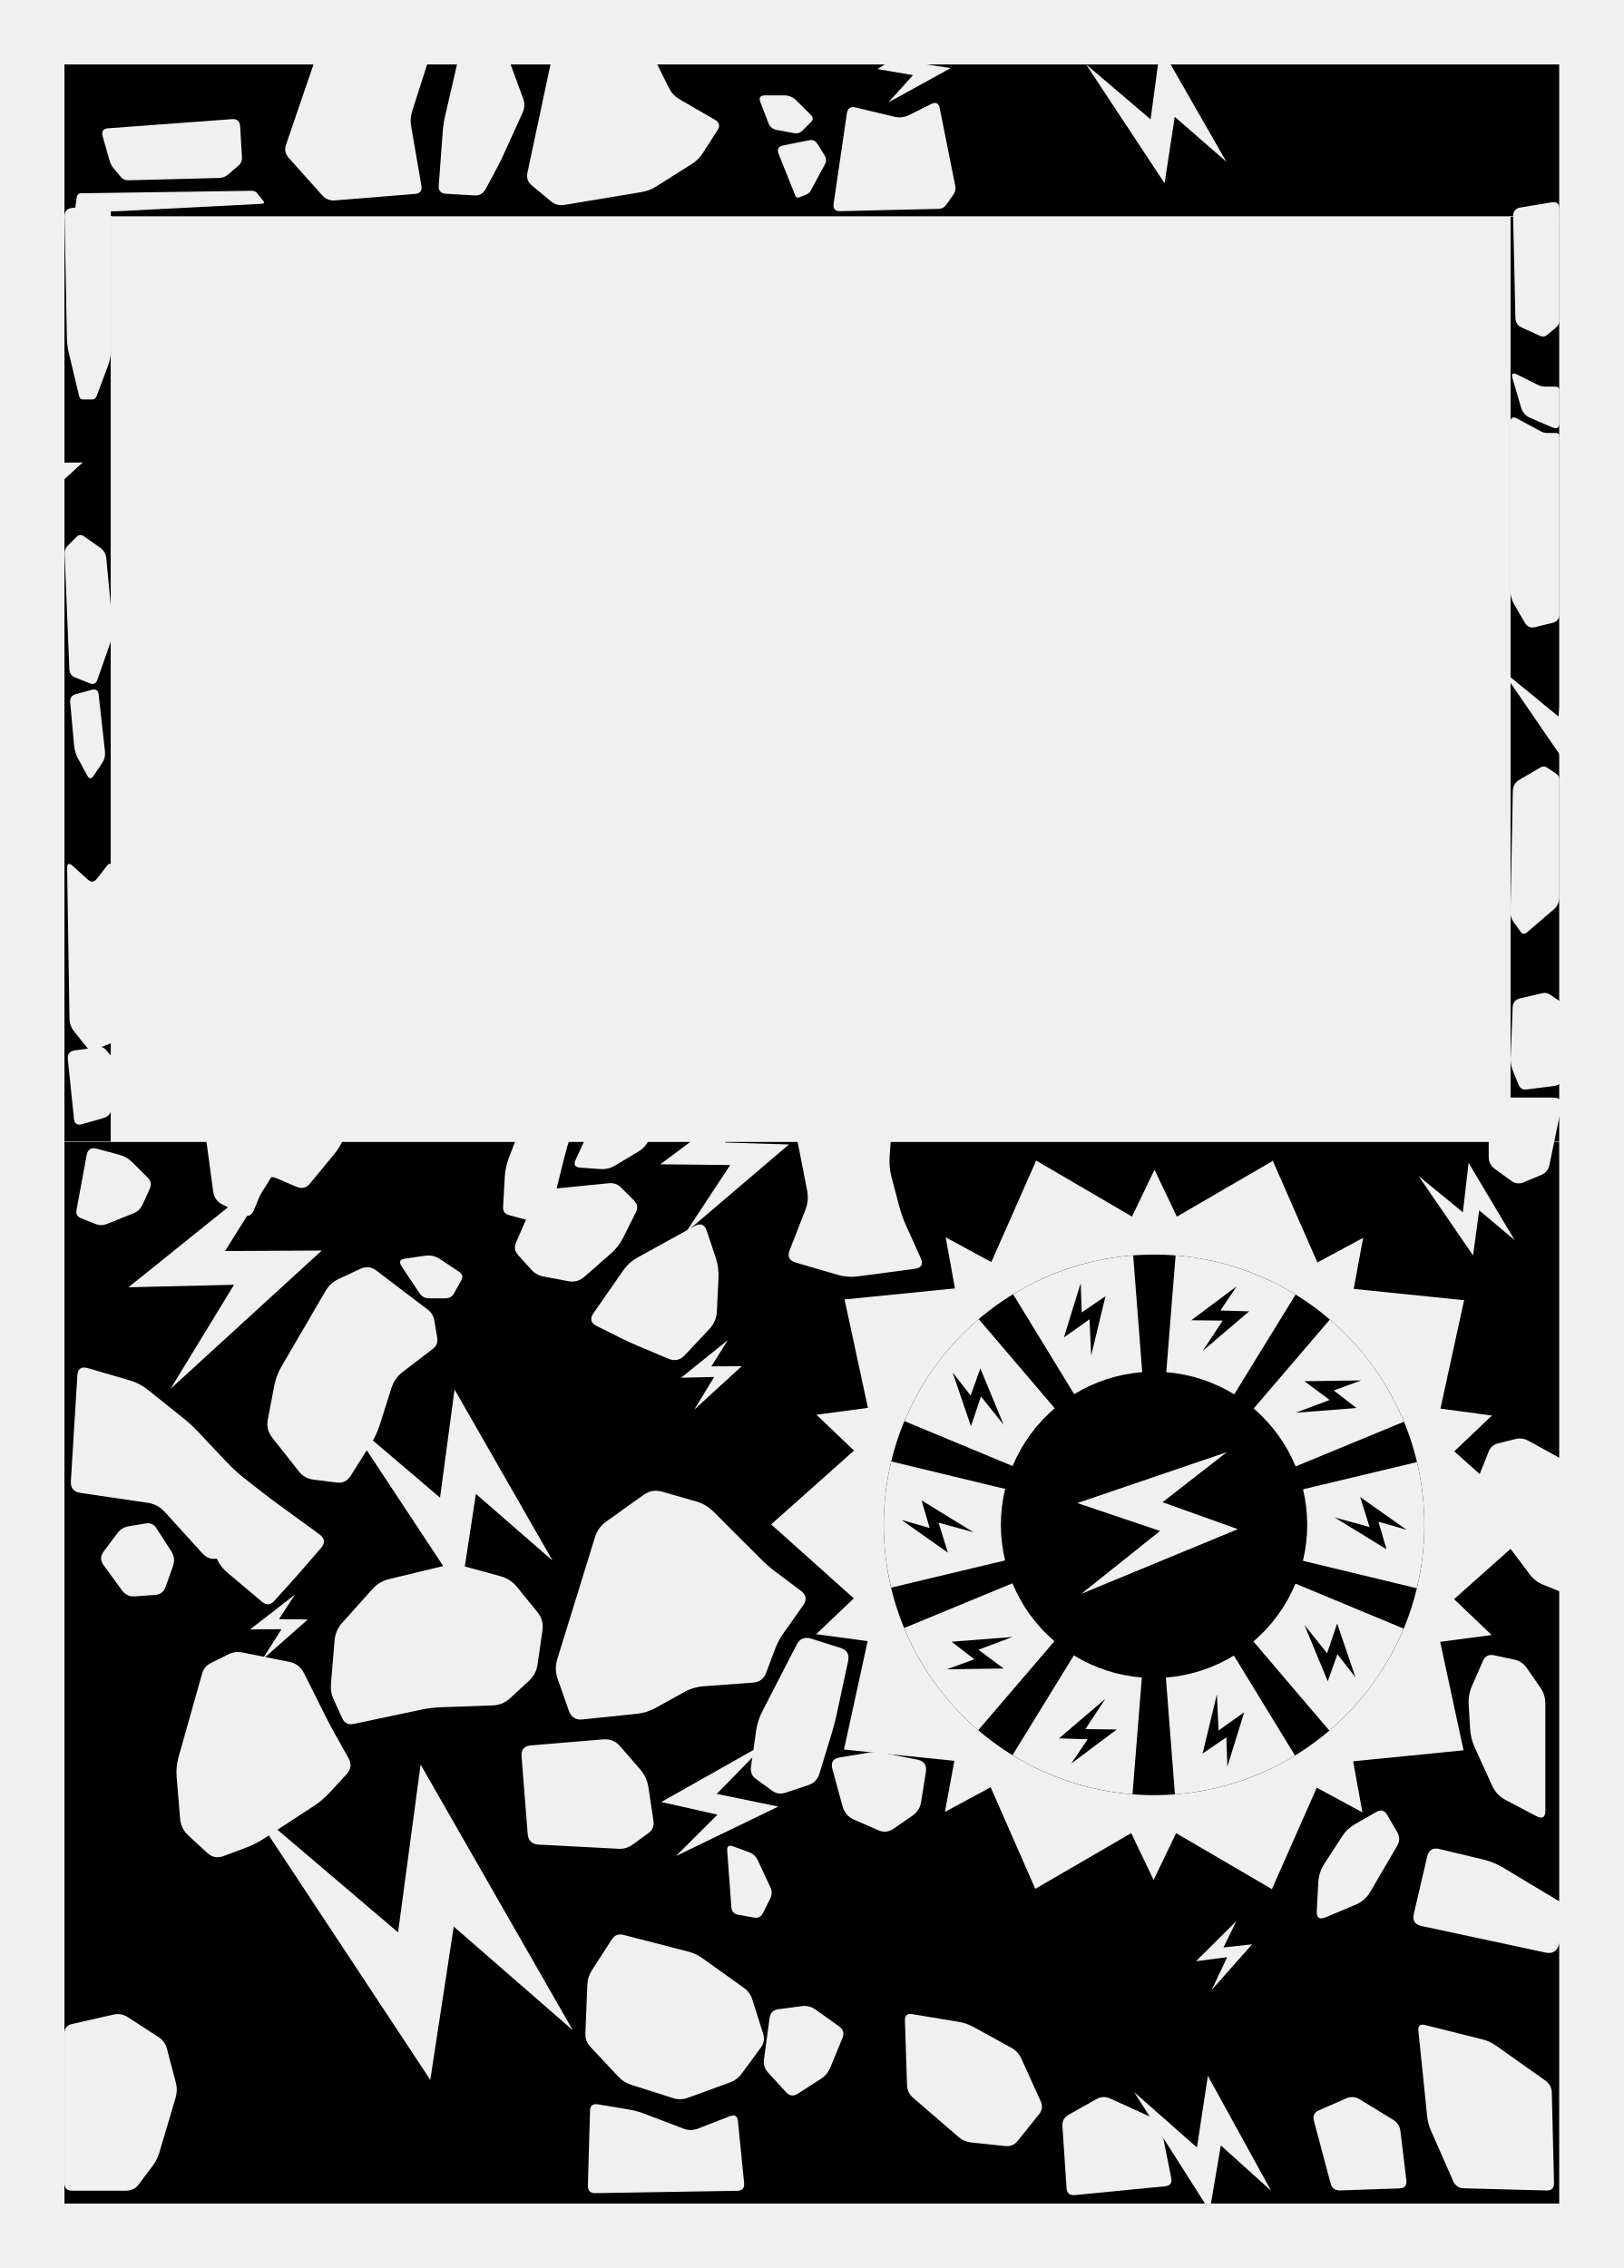
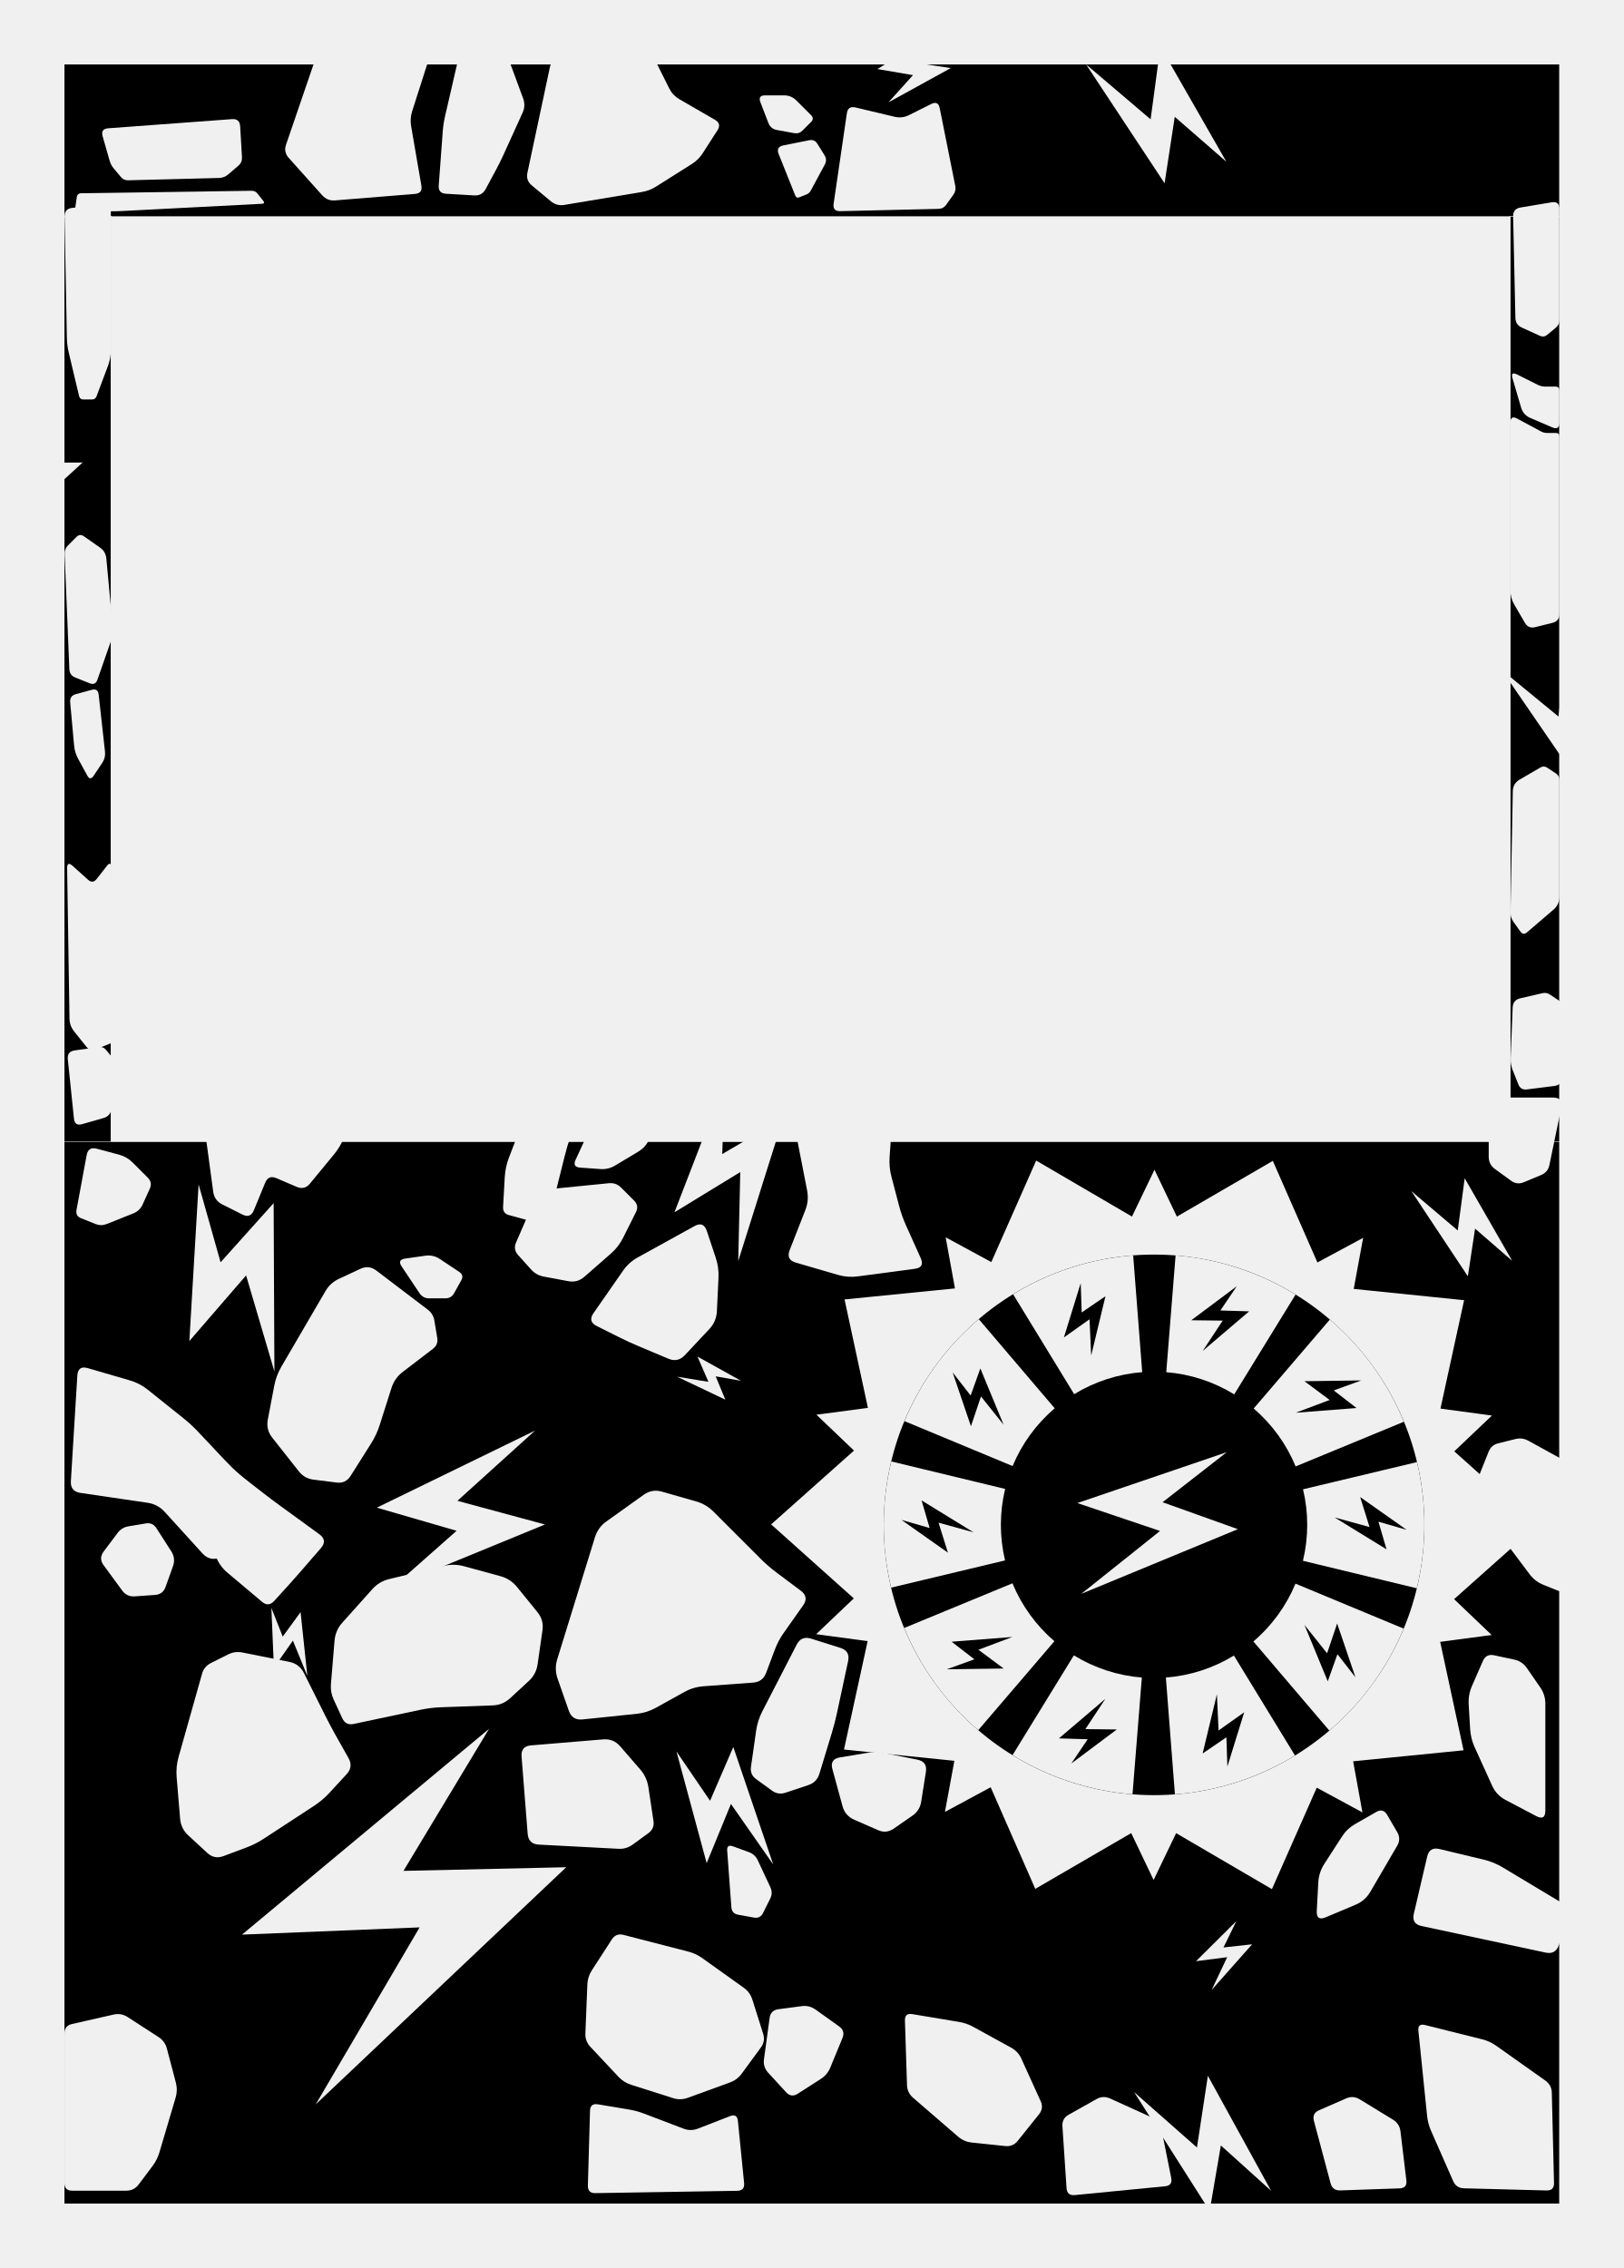
<svg xmlns="http://www.w3.org/2000/svg" viewBox="0 0 630 880">
  <defs>
    <clipPath id="lightning-observed">
      <rect x="25" y="25" width="580" height="59" />
      <rect x="25" y="84" width="18" height="359" />
      <rect x="586" y="84" width="19" height="359" />
      <rect x="25" y="443" width="580" height="412" />
    </clipPath>
    <mask id="lightning-network" maskUnits="userSpaceOnUse" x="0" y="0" width="630" height="880">
      <rect width="630" height="880" fill="white" />
      <g fill="black" fill-rule="evenodd">
        <g transform="translate(447.747 591.657) scale(0.9988) translate(-448 -598)">
          <path d="M 29.431 475.670 L 33.378 454.358 Q 34.000 451.000 37.300 451.880 L 45.994 454.198 Q 49.000 455.000 51.200 457.200 L 57.120 463.120 Q 59.000 465.000 57.900 467.420 L 55.100 473.580 Q 54.000 476.000 51.532 476.987 L 41.200 481.120 Q 39.000 482.000 36.800 481.120 L 31.200 478.880 Q 29.000 478.000 29.431 475.670 Z" />
          <path d="M 82.539 468.587 L 78.536 438.964 Q 78.000 435.000 81.998 434.869 L 135.002 433.131 Q 139.000 433.000 137.550 436.728 L 133.450 447.272 Q 132.000 451.000 129.457 454.088 L 120.130 465.413 Q 118.000 468.000 114.920 466.680 L 107.080 463.320 Q 104.000 462.000 102.724 465.099 L 98.311 475.816 Q 97.000 479.000 93.920 477.460 L 86.080 473.540 Q 83.000 472.000 82.539 468.587 Z" />
          <path d="M 197.424 455.298 L 204.564 436.733 Q 206.000 433.000 210.000 433.000 L 222.000 433.000 Q 226.000 433.000 224.735 436.795 L 221.265 447.205 Q 220.000 451.000 219.030 454.881 L 215.679 468.283 Q 215.000 471.000 213.020 472.980 L 207.774 478.226 Q 206.000 480.000 203.580 479.340 L 197.420 477.660 Q 195.000 477.000 195.139 474.495 L 195.780 462.960 Q 196.000 459.000 197.424 455.298 Z" />
          <path d="M 223.294 456.196 L 232.324 436.632 Q 234.000 433.000 238.000 433.000 L 253.000 433.000 Q 257.000 433.000 255.735 436.795 L 252.217 447.349 Q 251.000 451.000 247.700 452.980 L 238.648 458.411 Q 236.000 460.000 232.920 459.780 L 225.080 459.220 Q 222.000 459.000 223.294 456.196 Z" />
          <path d="M 200.180 488.286 L 207.405 471.668 Q 209.000 468.000 212.980 467.602 L 236.214 465.279 Q 239.000 465.000 240.980 466.980 L 246.020 472.020 Q 248.000 474.000 246.748 476.505 L 241.760 486.480 Q 240.000 490.000 237.038 492.592 L 226.695 501.642 Q 224.000 504.000 220.480 503.340 L 210.909 501.545 Q 208.000 501.000 206.020 498.800 L 200.980 493.200 Q 199.000 491.000 200.180 488.286 Z" />
          <path d="M 162.658 507.986 L 155.726 497.589 Q 154.000 495.000 157.080 494.560 L 164.920 493.440 Q 168.000 493.000 170.589 494.726 L 178.115 499.744 Q 180.000 501.000 178.900 502.980 L 176.100 508.020 Q 175.000 510.000 172.735 510.000 L 166.420 510.000 Q 164.000 510.000 162.658 507.986 Z" />
          <path d="M 109.015 536.545 L 126.165 507.146 Q 128.000 504.000 131.300 502.460 L 139.700 498.540 Q 143.000 497.000 145.899 499.204 L 165.869 514.381 Q 168.000 516.000 168.440 518.640 L 169.560 525.360 Q 170.000 528.000 167.874 529.626 L 156.177 538.570 Q 153.000 541.000 151.787 544.812 L 147.213 559.188 Q 146.000 563.000 143.864 566.382 L 135.894 579.001 Q 134.000 582.000 130.480 581.560 L 121.520 580.440 Q 118.000 580.000 115.802 577.216 L 105.479 564.140 Q 103.000 561.000 103.748 557.071 L 106.252 543.929 Q 107.000 540.000 109.015 536.545 Z" />
          <path d="M 230.247 515.769 L 241.716 499.284 Q 244.000 496.000 247.502 494.068 L 269.498 481.932 Q 273.000 480.000 274.265 483.795 L 277.735 494.205 Q 279.000 498.000 278.810 501.995 L 278.190 515.005 Q 278.000 519.000 275.264 521.918 L 265.736 532.082 Q 263.000 535.000 259.313 533.448 L 247.627 528.527 Q 244.000 527.000 240.480 525.240 L 231.520 520.760 Q 228.000 519.000 230.247 515.769 Z" />
          <path d="M 313.234 468.074 L 306.766 434.926 Q 306.000 431.000 310.000 431.000 L 343.000 431.000 Q 347.000 431.000 346.715 434.990 L 345.285 455.010 Q 345.000 459.000 346.018 462.868 L 348.982 474.132 Q 350.000 478.000 351.641 481.648 L 357.359 494.352 Q 359.000 498.000 355.035 498.529 L 332.965 501.471 Q 329.000 502.000 325.160 500.880 L 308.840 496.120 Q 305.000 495.000 306.458 491.275 L 312.542 475.725 Q 314.000 472.000 313.234 468.074 Z" />
          <path d="M 27.244 581.007 L 29.756 539.993 Q 30.000 536.000 33.840 537.120 L 50.160 541.880 Q 54.000 543.000 57.123 545.499 L 70.877 556.501 Q 74.000 559.000 76.741 561.913 L 87.259 573.087 Q 90.000 576.000 93.010 578.634 L 102.990 587.366 Q 106.000 590.000 104.297 593.619 L 99.660 603.473 Q 98.000 607.000 94.260 608.100 L 84.740 610.900 Q 81.000 612.000 78.378 609.115 L 63.691 592.960 Q 61.000 590.000 57.043 589.418 L 30.957 585.582 Q 27.000 585.000 27.244 581.007 Z" />
          <path d="M 39.980 608.360 L 45.394 601.141 Q 47.000 599.000 49.640 598.560 L 56.360 597.440 Q 59.000 597.000 60.447 599.251 L 66.231 608.249 Q 68.000 611.000 66.900 614.080 L 64.039 622.092 Q 63.000 625.000 59.920 625.220 L 52.080 625.780 Q 49.000 626.000 47.174 623.510 L 39.952 613.661 Q 38.000 611.000 39.980 608.360 Z" />
          <path d="M 83.564 610.267 L 71.345 578.497 Q 70.000 575.000 73.740 574.780 L 83.260 574.220 Q 87.000 574.000 89.957 576.300 L 101.843 585.544 Q 105.000 588.000 108.235 590.353 L 123.765 601.647 Q 127.000 604.000 124.380 607.023 L 116.142 616.528 Q 114.000 619.000 111.800 621.420 L 106.200 627.580 Q 104.000 630.000 101.498 627.893 L 88.060 616.577 Q 85.000 614.000 83.564 610.267 Z" />
          <path d="M 132.667 636.019 L 144.333 622.981 Q 147.000 620.000 150.888 619.061 L 172.112 613.939 Q 176.000 613.000 179.859 614.052 L 194.141 617.948 Q 198.000 619.000 200.522 622.104 L 208.478 631.896 Q 211.000 635.000 210.434 638.960 L 208.550 652.147 Q 208.000 656.000 205.140 658.640 L 197.860 665.360 Q 195.000 668.000 191.110 668.139 L 170.997 668.857 Q 167.000 669.000 163.087 669.830 L 137.081 675.346 Q 134.000 676.000 132.680 673.140 L 129.320 665.860 Q 128.000 663.000 128.262 659.861 L 129.668 642.986 Q 130.000 639.000 132.667 636.019 Z" />
          <path d="M 216.181 650.178 L 230.819 602.822 Q 232.000 599.000 235.255 596.675 L 249.745 586.325 Q 253.000 584.000 256.846 585.099 L 270.154 588.901 Q 274.000 590.000 276.828 592.828 L 295.172 611.172 Q 298.000 614.000 301.200 616.400 L 310.800 623.600 Q 314.000 626.000 311.693 629.268 L 304.168 639.929 Q 302.000 643.000 300.680 646.520 L 297.320 655.480 Q 296.000 659.000 292.251 659.278 L 272.989 660.705 Q 269.000 661.000 265.503 662.943 L 254.497 669.057 Q 251.000 671.000 247.021 671.412 L 225.979 673.588 Q 222.000 674.000 220.679 670.225 L 216.321 657.775 Q 215.000 654.000 216.181 650.178 Z" />
          <path d="M 69.086 688.150 L 78.199 655.841 Q 79.000 653.000 81.640 651.680 L 88.360 648.320 Q 91.000 647.000 93.894 647.579 L 112.078 651.216 Q 116.000 652.000 117.789 655.578 L 126.211 672.422 Q 128.000 676.000 129.961 679.486 L 135.092 688.608 Q 137.000 692.000 134.360 694.860 L 127.640 702.140 Q 125.000 705.000 121.742 707.130 L 102.146 719.943 Q 99.000 722.000 95.480 723.320 L 86.520 726.680 Q 83.000 728.000 80.238 725.450 L 72.860 718.640 Q 70.000 716.000 69.677 712.121 L 68.332 695.986 Q 68.000 692.000 69.086 688.150 Z" />
          <path d="M 204.685 718.012 L 202.315 687.988 Q 202.000 684.000 205.986 683.668 L 234.014 681.332 Q 238.000 681.000 240.620 684.023 L 248.380 692.977 Q 251.000 696.000 251.593 699.956 L 253.556 713.041 Q 254.000 716.000 251.580 717.760 L 245.420 722.240 Q 243.000 724.000 240.012 723.843 L 208.994 722.210 Q 205.000 722.000 204.685 718.012 Z" />
          <path d="M 295.832 670.444 L 309.168 644.556 Q 311.000 641.000 314.814 642.205 L 326.186 645.795 Q 330.000 647.000 329.162 650.911 L 324.838 671.089 Q 324.000 675.000 322.835 678.827 L 318.013 694.672 Q 317.000 698.000 313.700 699.100 L 304.839 702.054 Q 302.000 703.000 299.580 701.240 L 293.420 696.760 Q 291.000 695.000 291.423 692.038 L 293.434 677.960 Q 294.000 674.000 295.832 670.444 Z" />
          <path d="M 326.989 707.293 L 323.052 692.859 Q 322.000 689.000 325.946 688.342 L 336.054 686.658 Q 340.000 686.000 343.922 686.784 L 356.078 689.216 Q 360.000 690.000 359.376 693.951 L 357.543 705.564 Q 357.000 709.000 354.140 710.980 L 346.860 716.020 Q 344.000 718.000 340.813 716.606 L 331.520 712.540 Q 328.000 711.000 326.989 707.293 Z" />
          <path d="M 283.818 746.547 L 282.190 724.568 Q 282.000 722.000 284.420 722.880 L 290.580 725.120 Q 293.000 726.000 294.089 728.333 L 298.960 738.771 Q 300.000 741.000 298.900 743.200 L 296.100 748.800 Q 295.000 751.000 292.580 750.560 L 286.420 749.440 Q 284.000 749.000 283.818 746.547 Z" />
          <path d="M 578.000 455.008 L 578.000 436.000 Q 578.000 432.000 582.000 432.000 L 603.000 432.000 Q 607.000 432.000 606.190 435.917 L 601.579 458.199 Q 601.000 461.000 598.360 462.100 L 591.640 464.900 Q 589.000 466.000 586.687 464.318 L 580.420 459.760 Q 578.000 458.000 578.000 455.008 Z" />
          <path d="M 572.340 583.650 L 577.989 569.527 Q 579.000 567.000 581.640 566.340 L 588.360 564.660 Q 591.000 564.000 593.384 565.311 L 607.495 573.072 Q 611.000 575.000 611.000 579.000 L 611.000 622.446 Q 611.000 626.000 607.700 624.680 L 599.300 621.320 Q 596.000 620.000 593.867 617.157 L 583.165 602.887 Q 581.000 600.000 578.800 597.140 L 573.200 589.860 Q 571.000 587.000 572.340 583.650 Z" />
          <path d="M 571.502 660.568 L 575.737 650.886 Q 577.000 648.000 580.080 648.660 L 587.920 650.340 Q 591.000 651.000 592.793 653.590 L 598.020 661.140 Q 600.000 664.000 600.000 667.479 L 600.000 709.000 Q 600.000 713.000 596.460 711.137 L 584.540 704.863 Q 581.000 703.000 579.345 699.359 L 572.550 684.411 Q 571.000 681.000 570.780 677.260 L 570.220 667.740 Q 570.000 664.000 571.502 660.568 Z" />
          <path d="M 526.080 714.240 L 534.346 709.516 Q 537.000 708.000 538.540 710.640 L 542.460 717.360 Q 544.000 720.000 542.460 722.640 L 532.015 740.545 Q 530.000 744.000 526.313 745.552 L 514.687 750.448 Q 511.000 752.000 511.210 748.006 L 511.790 736.994 Q 512.000 733.000 514.173 729.642 L 521.073 718.978 Q 523.000 716.000 526.080 714.240 Z" />
          <path d="M 548.909 749.105 L 554.091 726.895 Q 555.000 723.000 558.890 723.933 L 576.110 728.067 Q 580.000 729.000 583.430 731.058 L 606.570 744.942 Q 610.000 747.000 608.735 750.795 L 605.265 761.205 Q 604.000 765.000 600.089 764.162 L 551.911 753.838 Q 548.000 753.000 548.909 749.105 Z" />
-           <path d="M 107.435 459.202 C 88.16 474.702 68.885 490.201 49.61 505.701 C 63.282 505.379 76.954 505.056 90.626 504.733 C 82.401 518.211 74.177 531.688 65.952 545.166 C 85.536 527.255 105.119 509.344 124.703 491.433 C 112.179 491.498 99.656 491.563 87.133 491.628 C 93.9 480.819 100.667 470.011 107.435 459.202 Z" />
-           <path d="M 214.386 611.928 C 201.686 589.757 188.986 567.585 176.286 545.413 C 174.406 559.415 172.526 573.417 170.645 587.419 C 158.223 576.85 145.8 566.28 133.378 555.71 C 148.488 578.586 163.599 601.463 178.709 624.339 C 180.667 611.55 182.624 598.762 184.582 585.973 C 194.517 594.625 204.452 603.277 214.386 611.928 Z" />
-           <path d="M 222.232 794.345 C 202.521 759.934 182.811 725.523 163.101 691.113 C 160.182 712.844 157.264 734.575 154.345 756.307 C 135.066 739.903 115.786 723.498 96.507 707.094 C 119.958 742.598 143.409 778.102 166.86 813.606 C 169.899 793.758 172.937 773.91 175.975 754.062 C 191.394 767.49 206.813 780.917 222.232 794.345 Z" />
-           <path d="M 262.289 726.658 C 275.54 720.252 288.79 713.845 302.04 707.439 C 294.07 705.796 286.1 704.153 278.13 702.51 C 284.702 695.796 291.275 689.083 297.847 682.37 C 284.096 690.133 270.344 697.896 256.592 705.659 C 263.862 707.298 271.131 708.937 278.401 710.576 C 273.03 715.937 267.66 721.297 262.289 726.658 Z" />
-           <path d="M 295.513 428.532 C 282.419 438.329 269.326 448.125 256.232 457.922 C 265.273 458.024 274.314 458.127 283.356 458.229 C 277.61 466.945 271.865 475.66 266.12 484.375 C 279.473 472.993 292.826 461.61 306.179 450.227 C 297.903 449.981 289.626 449.735 281.35 449.489 C 286.071 442.503 290.792 435.517 295.513 428.532 Z" />
-           <path d="M 588.092 487.404 C 582.125 477.396 576.158 467.389 570.191 457.381 C 569.445 463.78 568.699 470.179 567.954 476.578 C 562.206 471.858 556.458 467.137 550.71 462.417 C 557.781 472.727 564.853 483.037 571.924 493.346 C 572.715 487.5 573.505 481.654 574.296 475.807 C 578.895 479.673 583.493 483.538 588.092 487.404 Z" />
-           <path d="M 114.306 625.077 C 108.492 629.588 102.678 634.099 96.863 638.609 C 100.932 638.584 105.001 638.559 109.07 638.534 C 106.553 642.501 104.036 646.467 101.52 650.434 C 107.439 645.208 113.357 639.981 119.276 634.755 C 115.55 634.709 111.824 634.663 108.099 634.618 C 110.168 631.438 112.237 628.258 114.306 625.077 Z" />
-           <path d="M 282.418 526.245 C 276.364 531.113 270.311 535.981 264.258 540.848 C 268.551 540.747 272.845 540.646 277.139 540.544 C 274.556 544.777 271.973 549.01 269.39 553.242 C 275.54 547.617 281.69 541.992 287.841 536.367 C 283.908 536.388 279.975 536.408 276.042 536.429 C 278.167 533.034 280.292 529.64 282.418 526.245 Z" />
+           <path d="M 76.863 465.74 C 75.665 486.026 74.466 506.312 73.268 526.597 C 80.614 518.096 87.961 509.595 95.308 501.094 C 98.975 513.536 102.642 525.979 106.309 538.422 C 106.21 516.618 106.111 494.814 106.012 473.01 C 99.142 480.67 92.272 488.33 85.402 495.99 C 82.556 485.907 79.709 475.824 76.863 465.74 Z" />
+           <path d="M 152.463 622.066 C 172.111 613.995 191.759 605.924 211.408 597.853 C 200.07 594.79 188.732 591.726 177.394 588.662 C 187.449 579.566 197.504 570.469 207.559 561.373 C 187.07 571.354 166.58 581.335 146.091 591.317 C 156.42 594.313 166.75 597.309 177.079 600.306 C 168.873 607.559 160.668 614.812 152.463 622.066 Z" />
+           <path d="M 189.677 677.253 C 157.687 703.897 125.698 730.541 93.709 757.185 C 116.708 756.246 139.708 755.306 162.708 754.367 C 149.257 777.287 135.807 800.207 122.356 823.128 C 154.795 792.417 187.233 761.706 219.672 730.996 C 198.598 731.468 177.524 731.94 156.449 732.413 C 167.525 714.026 178.601 695.64 189.677 677.253 Z" />
+           <path d="M 262.488 686.04 C 266.397 700.498 270.306 714.956 274.216 729.414 C 277.361 721.754 280.506 714.093 283.651 706.433 C 289.126 714.271 294.601 722.109 300.075 729.947 C 294.904 714.731 289.733 699.516 284.561 684.3 C 281.552 691.261 278.543 698.222 275.534 705.183 C 271.185 698.802 266.837 692.421 262.488 686.04 Z" />
+           <path d="M 281.228 426.021 C 274.719 442.873 268.21 459.726 261.701 476.578 C 270.224 471.369 278.747 466.161 287.27 460.952 C 287.006 472.481 286.741 484.01 286.476 495.539 C 292.297 477.05 298.119 458.561 303.94 440.072 C 296.048 444.697 288.157 449.322 280.265 453.947 C 280.586 444.639 280.907 435.33 281.228 426.021 Z" />
+           <path d="M 587.114 495.43 C 580.965 484.736 574.815 474.043 568.666 463.35 C 567.77 470.111 566.874 476.872 565.977 483.633 C 559.972 478.541 553.966 473.448 547.96 468.356 C 555.274 479.387 562.587 490.418 569.9 501.45 C 570.835 495.274 571.769 489.099 572.704 482.924 C 577.507 487.092 582.31 491.261 587.114 495.43 Z" />
+           <path d="M 105.131 630.259 C 105.459 638.003 105.786 645.747 106.113 653.49 C 108.573 649.981 111.033 646.472 113.493 642.963 C 115.364 647.543 117.236 652.124 119.107 656.704 C 118.228 648.434 117.35 640.164 116.472 631.894 C 114.161 635.066 111.849 638.237 109.538 641.408 C 108.069 637.692 106.6 633.976 105.131 630.259 Z" />
+           <path d="M 287.553 542.028 C 281.917 538.892 276.28 535.756 270.644 532.621 C 272.064 535.892 273.483 539.164 274.903 542.435 C 270.84 541.771 266.776 541.107 262.713 540.442 C 268.962 543.416 275.212 546.39 281.461 549.363 C 280.216 546.344 278.971 543.324 277.727 540.305 C 281.002 540.879 284.278 541.454 287.553 542.028 Z" />
          <g transform="translate(448 598)">
            <path d="M 0.171 -137.954 L 8.872 -119.746 L 46.138 -141.403 L 63.46 -101.935 L 81.225 -111.507 L 77.563 -91.662 L 120.441 -87.278 L 111.256 -45.167 L 131.255 -42.468 L 116.627 -28.566 L 148.739 0.184 L 116.556 28.854 L 131.149 42.792 L 111.144 45.442 L 120.225 87.576 L 77.336 91.853 L 80.949 111.707 L 63.207 102.092 L 45.788 141.516 L 8.576 119.768 L -0.171 137.954 L -8.872 119.746 L -46.138 141.403 L -63.46 101.935 L -81.225 111.507 L -77.563 91.662 L -120.441 87.278 L -111.256 45.167 L -131.255 42.468 L -116.627 28.566 L -148.739 -0.184 L -116.556 -28.854 L -131.149 -42.792 L -111.144 -45.442 L -120.225 -87.576 L -77.336 -91.853 L -80.949 -111.707 L -63.207 -102.092 L -45.788 -141.516 L -8.576 -119.768 Z M 105 0 A 105 105 0 1 0 -105 0 A 105 105 0 1 0 105 0 Z" />
            <path d="M 8.368 -104.666 A 105 105 0 0 1 54.973 -89.459 L 31.151 -50.694 A 59.5 59.5 0 0 0 4.742 -59.311 Z" />
            <path d="M 68.291 -79.758 A 105 105 0 0 1 97.057 -40.062 L 54.999 -22.702 A 59.5 59.5 0 0 0 38.698 -45.196 Z" />
            <path d="M 102.129 -24.385 A 105 105 0 0 1 102.068 24.638 L 57.839 13.962 A 59.5 59.5 0 0 0 57.873 -13.818 Z" />
            <path d="M 96.958 40.302 A 105 105 0 0 1 68.093 79.927 L 38.586 45.292 A 59.5 59.5 0 0 0 54.943 22.838 Z" />
            <path d="M 54.752 89.595 A 105 105 0 0 1 8.109 104.686 L 4.595 59.322 A 59.5 59.5 0 0 0 31.026 50.77 Z" />
            <path d="M -8.368 104.666 A 105 105 0 0 1 -54.973 89.459 L -31.151 50.694 A 59.5 59.5 0 0 0 -4.742 59.311 Z" />
            <path d="M -68.291 79.758 A 105 105 0 0 1 -97.057 40.062 L -54.999 22.702 A 59.5 59.5 0 0 0 -38.698 45.196 Z" />
            <path d="M -102.129 24.385 A 105 105 0 0 1 -102.068 -24.638 L -57.839 -13.962 A 59.5 59.5 0 0 0 -57.873 13.818 Z" />
            <path d="M -96.958 -40.302 A 105 105 0 0 1 -68.093 -79.927 L -38.586 -45.292 A 59.5 59.5 0 0 0 -54.943 -22.838 Z" />
            <path d="M -54.752 -89.595 A 105 105 0 0 1 -8.109 -104.686 L -4.595 -59.322 A 59.5 59.5 0 0 0 -31.026 -50.77 Z" />
          </g>
          <path d="M 476.25 569.762 C 456.9 576.351 437.549 582.94 418.199 589.529 C 428.908 593.143 439.617 596.757 450.326 600.371 C 440.129 608.513 429.932 616.655 419.736 624.797 C 440.007 616.423 460.278 608.048 480.55 599.674 C 470.806 596.185 461.062 592.695 451.317 589.206 C 459.628 582.725 467.939 576.244 476.25 569.762 Z" />
          <g fill="white">
            <path d="M 480.143 505.29 C 474.251 509.698 468.359 514.107 462.466 518.515 C 466.535 518.561 470.604 518.607 474.672 518.653 C 472.087 522.575 469.501 526.497 466.916 530.419 C 472.925 525.297 478.934 520.175 484.943 515.053 C 481.218 514.942 477.494 514.831 473.77 514.72 C 475.894 511.577 478.019 508.433 480.143 505.29 Z" />
            <path d="M 528.498 541.889 C 521.14 541.992 513.782 542.095 506.424 542.199 C 509.688 544.627 512.953 547.056 516.217 549.485 C 511.82 551.138 507.423 552.791 503.026 554.445 C 510.898 553.832 518.77 553.221 526.643 552.609 C 523.695 550.33 520.747 548.051 517.799 545.772 C 521.365 544.478 524.932 543.183 528.498 541.889 Z" />
            <path d="M 546.106 599.921 C 540.092 595.679 534.078 591.438 528.065 587.196 C 529.278 591.08 530.492 594.964 531.705 598.847 C 527.176 597.6 522.647 596.354 518.119 595.107 C 524.847 599.239 531.575 603.37 538.304 607.503 C 537.258 603.926 536.212 600.35 535.167 596.774 C 538.813 597.823 542.459 598.872 546.106 599.921 Z" />
            <path d="M 526.24 657.219 C 523.868 650.253 521.496 643.287 519.124 636.321 C 517.823 640.176 516.522 644.031 515.221 647.886 C 512.29 644.215 509.359 640.545 506.428 636.874 C 509.442 644.172 512.457 651.469 515.472 658.767 C 516.728 655.259 517.984 651.751 519.24 648.243 C 521.574 651.235 523.907 654.227 526.24 657.219 Z" />
            <path d="M 476.49 691.898 C 478.665 684.868 480.841 677.838 483.016 670.808 C 479.698 673.162 476.379 675.516 473.06 677.87 C 472.847 673.178 472.633 668.485 472.42 663.793 C 470.569 671.468 468.719 679.144 466.868 686.82 C 469.946 684.721 473.024 682.621 476.103 680.522 C 476.231 684.314 476.361 688.106 476.49 691.898 Z" />
            <path d="M 415.857 690.71 C 421.749 686.302 427.641 681.893 433.534 677.485 C 429.465 677.439 425.396 677.393 421.328 677.347 C 423.913 673.425 426.499 669.503 429.084 665.581 C 423.075 670.703 417.066 675.825 411.057 680.947 C 414.782 681.058 418.506 681.169 422.23 681.28 C 420.106 684.423 417.981 687.567 415.857 690.71 Z" />
            <path d="M 367.502 654.111 C 374.86 654.008 382.218 653.905 389.576 653.801 C 386.312 651.373 383.047 648.944 379.783 646.515 C 384.18 644.862 388.577 643.209 392.974 641.555 C 385.102 642.168 377.229 642.779 369.357 643.391 C 372.305 645.67 375.253 647.949 378.201 650.228 C 374.635 651.522 371.068 652.817 367.502 654.111 Z" />
            <path d="M 349.894 596.079 C 355.908 600.321 361.921 604.562 367.935 608.804 C 366.722 604.92 365.508 601.036 364.295 597.153 C 368.824 598.4 373.353 599.646 377.882 600.893 C 371.153 596.761 364.425 592.63 357.696 588.497 C 358.742 592.074 359.788 595.65 360.833 599.226 C 357.187 598.177 353.541 597.128 349.894 596.079 Z" />
            <path d="M 369.76 538.781 C 372.132 545.747 374.504 552.713 376.876 559.679 C 378.177 555.824 379.478 551.969 380.779 548.114 C 383.71 551.785 386.641 555.455 389.572 559.126 C 386.558 551.828 383.543 544.531 380.528 537.233 C 379.272 540.741 378.016 544.249 376.76 547.757 C 374.426 544.765 372.093 541.773 369.76 538.781 Z" />
            <path d="M 419.51 504.103 C 417.335 511.132 415.159 518.162 412.984 525.192 C 416.302 522.838 419.621 520.484 422.94 518.13 C 423.153 522.822 423.367 527.515 423.58 532.207 C 425.431 524.532 427.281 516.856 429.132 509.18 C 426.054 511.279 422.976 513.379 419.897 515.478 C 419.769 511.686 419.639 507.894 419.51 504.103 Z" />
          </g>
        </g>
        <path d="M 42.528 62.348 L 39.824 52.885 Q 39.000 50.000 41.992 49.778 L 90.008 46.222 Q 93.000 46.000 93.176 48.995 L 93.881 60.975 Q 94.000 63.000 92.460 64.320 L 88.540 67.680 Q 87.000 69.000 84.972 69.052 L 49.718 69.956 Q 48.000 70.000 46.900 68.680 L 44.100 65.320 Q 43.000 64.000 42.528 62.348 Z" />
        <path d="M 29.220 80.460 L 29.780 76.540 Q 30.000 75.000 31.555 74.977 L 97.591 74.020 Q 99.000 74.000 99.880 75.100 L 102.120 77.900 Q 103.000 79.000 101.593 79.073 L 47.996 81.845 Q 45.000 82.000 42.000 82.000 L 30.556 82.000 Q 29.000 82.000 29.220 80.460 Z" />
        <path d="M 110.971 56.162 L 122.029 23.838 Q 123.000 21.000 126.000 21.000 L 164.000 21.000 Q 167.000 21.000 166.086 23.857 L 159.914 43.143 Q 159.000 46.000 159.510 48.956 L 163.490 72.044 Q 164.000 75.000 161.010 75.242 L 129.990 77.758 Q 127.000 78.000 125.000 75.764 L 112.000 61.236 Q 110.000 59.000 110.971 56.162 Z" />
        <path d="M 172.675 45.077 L 177.325 24.923 Q 178.000 22.000 181.000 22.000 L 194.000 22.000 Q 197.000 22.000 198.037 24.815 L 202.963 38.185 Q 204.000 41.000 202.759 43.731 L 195.241 60.269 Q 194.000 63.000 192.578 65.641 L 188.422 73.359 Q 187.000 76.000 184.005 75.824 L 172.995 75.176 Q 170.000 75.000 170.222 72.008 L 171.778 50.992 Q 172.000 48.000 172.675 45.077 Z" />
        <path d="M 204.624 67.066 L 213.376 25.934 Q 214.000 23.000 216.996 22.846 L 250.004 21.154 Q 253.000 21.000 254.342 23.683 L 259.658 34.317 Q 261.000 37.000 263.596 38.503 L 277.404 46.497 Q 280.000 48.000 278.378 50.524 L 272.622 59.476 Q 271.000 62.000 268.464 63.602 L 254.536 72.398 Q 252.000 74.000 249.041 74.493 L 218.959 79.507 Q 216.000 80.000 213.695 78.079 L 206.305 71.921 Q 204.000 70.000 204.624 67.066 Z" />
        <path d="M 298.117 47.704 L 295.027 39.669 Q 294.000 37.000 296.860 37.000 L 304.200 37.000 Q 307.000 37.000 308.980 38.980 L 314.680 44.680 Q 316.000 46.000 314.680 47.320 L 311.320 50.680 Q 310.000 52.000 308.163 51.666 L 301.420 50.440 Q 299.000 50.000 298.117 47.704 Z" />
        <path d="M 308.560 75.900 L 302.114 59.785 Q 301.000 57.000 303.942 56.412 L 313.965 54.407 Q 316.000 54.000 317.100 55.760 L 319.900 60.240 Q 321.000 62.000 320.016 63.827 L 314.562 73.957 Q 314.000 75.000 312.900 75.440 L 310.100 76.560 Q 309.000 77.000 308.560 75.900 Z" />
        <path d="M 323.434 79.032 L 328.566 43.968 Q 329.000 41.000 331.918 41.695 L 347.082 45.305 Q 350.000 46.000 352.683 44.658 L 361.317 40.342 Q 364.000 39.000 364.588 41.942 L 370.629 72.144 Q 371.000 74.000 369.900 75.540 L 367.100 79.460 Q 366.000 81.000 364.108 81.044 L 325.999 81.930 Q 323.000 82.000 323.434 79.032 Z" />
        <path d="M 25.943 131.001 L 25.057 83.999 Q 25.000 81.000 27.982 80.669 L 40.018 79.331 Q 43.000 79.000 43.000 82.000 L 43.000 136.000 Q 43.000 139.000 41.947 141.809 L 37.463 153.764 Q 37.000 155.000 35.680 155.000 L 32.320 155.000 Q 31.000 155.000 30.694 153.716 L 26.695 136.918 Q 26.000 134.000 25.943 131.001 Z" />
        <path d="M 26.903 259.632 L 25.076 214.865 Q 25.000 213.000 26.320 211.680 L 29.680 208.320 Q 31.000 207.000 32.529 208.071 L 38.800 212.460 Q 41.000 214.000 41.251 216.674 L 43.720 243.013 Q 44.000 246.000 43.009 248.832 L 37.783 263.764 Q 37.000 266.000 34.800 265.120 L 29.200 262.880 Q 27.000 262.000 26.903 259.632 Z" />
        <path d="M 28.750 289.255 L 27.227 272.498 Q 27.000 270.000 29.420 269.340 L 35.580 267.660 Q 38.000 267.000 38.277 269.493 L 40.737 291.635 Q 41.000 294.000 39.680 295.980 L 36.320 301.020 Q 35.000 303.000 33.860 300.911 L 30.320 294.420 Q 29.000 292.000 28.750 289.255 Z" />
        <path d="M 26.956 395.183 L 26.046 336.959 Q 26.000 334.000 28.200 335.980 L 34.136 341.322 Q 36.000 343.000 37.540 341.020 L 41.460 335.980 Q 43.000 334.000 43.072 336.507 L 44.932 401.631 Q 45.000 404.000 42.800 404.880 L 37.200 407.120 Q 35.000 408.000 33.520 406.150 L 28.760 400.200 Q 27.000 398.000 26.956 395.183 Z" />
        <path d="M 28.691 434.016 L 26.309 410.984 Q 26.000 408.000 28.970 407.576 L 38.299 406.243 Q 40.000 406.000 41.100 407.320 L 43.900 410.680 Q 45.000 412.000 44.837 413.711 L 43.284 430.014 Q 43.000 433.000 40.115 433.824 L 31.885 436.176 Q 29.000 437.000 28.691 434.016 Z" />
        <path d="M 587.941 123.342 L 587.067 83.999 Q 587.000 81.000 589.959 80.507 L 602.041 78.493 Q 605.000 78.000 605.000 81.000 L 605.000 124.282 Q 605.000 126.000 603.680 127.100 L 600.320 129.900 Q 599.000 131.000 597.436 130.289 L 590.420 127.100 Q 588.000 126.000 587.941 123.342 Z" />
        <path d="M 590.154 158.122 L 586.833 146.832 Q 586.000 144.000 588.640 145.320 L 596.623 149.311 Q 598.000 150.000 599.540 150.000 L 603.460 150.000 Q 605.000 150.000 605.000 151.540 L 605.000 164.000 Q 605.000 167.000 602.243 165.818 L 593.757 162.182 Q 591.000 161.000 590.154 158.122 Z" />
        <path d="M 586.000 229.000 L 586.000 164.000 Q 586.000 161.000 588.641 162.422 L 597.838 167.374 Q 599.000 168.000 600.320 168.000 L 603.680 168.000 Q 605.000 168.000 605.000 169.320 L 605.000 238.279 Q 605.000 241.000 602.360 241.660 L 595.640 243.340 Q 593.000 244.000 591.629 241.649 L 587.512 234.591 Q 586.000 232.000 586.000 229.000 Z" />
        <path d="M 586.036 354.108 L 586.942 306.999 Q 587.000 304.000 589.591 302.488 L 597.630 297.799 Q 599.000 297.000 600.320 297.880 L 603.680 300.120 Q 605.000 301.000 605.000 302.586 L 605.000 348.000 Q 605.000 351.000 602.722 352.952 L 592.437 361.768 Q 591.000 363.000 589.900 361.460 L 587.100 357.540 Q 586.000 356.000 586.036 354.108 Z" />
        <path d="M 586.095 410.632 L 586.883 390.933 Q 587.000 388.000 589.860 387.340 L 598.454 385.357 Q 600.000 385.000 601.320 385.880 L 604.680 388.120 Q 606.000 389.000 606.000 390.586 L 606.000 418.000 Q 606.000 421.000 603.023 421.372 L 592.351 422.706 Q 590.000 423.000 589.120 420.800 L 586.880 415.200 Q 586.000 413.000 586.095 410.632 Z" />
        <path d="M 227.120 789.002 L 227.880 769.998 Q 228.000 767.000 229.630 764.481 L 237.370 752.519 Q 239.000 750.000 241.905 750.750 L 267.095 757.250 Q 270.000 758.000 272.441 759.744 L 288.559 771.256 Q 291.000 773.000 291.903 775.861 L 296.097 789.139 Q 297.000 792.000 295.226 794.419 L 287.774 804.581 Q 286.000 807.000 283.181 808.025 L 266.819 813.975 Q 264.000 815.000 261.141 814.090 L 244.859 808.910 Q 242.000 808.000 239.948 805.811 L 229.052 794.189 Q 227.000 792.000 227.120 789.002 Z" />
        <path d="M 296.405 799.028 L 298.595 782.972 Q 299.000 780.000 301.974 779.604 L 311.026 778.396 Q 314.000 778.000 316.441 779.744 L 325.559 786.256 Q 328.000 788.000 326.858 790.774 L 322.142 802.226 Q 321.000 805.000 318.476 806.622 L 309.524 812.378 Q 307.000 814.000 304.973 811.789 L 298.027 804.211 Q 296.000 802.000 296.405 799.028 Z" />
        <path d="M 228.086 848.001 L 228.914 818.999 Q 229.000 816.000 231.959 816.493 L 244.041 818.507 Q 247.000 819.000 249.803 820.068 L 265.197 825.932 Q 268.000 827.000 270.796 825.913 L 283.204 821.087 Q 286.000 820.000 286.299 822.985 L 288.701 847.015 Q 289.000 850.000 286.000 850.049 L 231.000 850.951 Q 228.000 851.000 228.086 848.001 Z" />
        <path d="M 351.903 809.002 L 351.097 783.998 Q 351.000 781.000 353.959 781.493 L 372.041 784.507 Q 375.000 785.000 377.629 786.446 L 392.371 794.554 Q 395.000 796.000 396.241 798.731 L 403.759 815.269 Q 405.000 818.000 403.126 820.343 L 394.874 830.657 Q 393.000 833.000 390.016 832.686 L 376.984 831.314 Q 374.000 831.000 371.730 829.039 L 354.270 813.961 Q 352.000 812.000 351.903 809.002 Z" />
        <path d="M 413.800 849.007 L 412.200 824.993 Q 412.000 822.000 414.615 820.529 L 425.385 814.471 Q 428.000 813.000 430.731 814.241 L 447.269 821.759 Q 450.000 823.000 450.588 825.942 L 454.412 845.058 Q 455.000 848.000 452.014 848.291 L 416.986 851.709 Q 414.000 852.000 413.800 849.007 Z" />
        <path d="M 553.694 821.016 L 550.306 787.984 Q 550.000 785.000 552.910 785.728 L 575.090 791.272 Q 578.000 792.000 580.448 793.734 L 599.552 807.266 Q 602.000 809.000 602.073 811.999 L 602.927 847.001 Q 603.000 850.000 600.001 849.921 L 567.999 849.079 Q 565.000 849.000 563.792 846.254 L 555.208 826.746 Q 554.000 824.000 553.694 821.016 Z" />
        <path d="M 516.227 847.101 L 509.773 822.899 Q 509.000 820.000 511.748 818.798 L 522.252 814.202 Q 525.000 813.000 527.560 814.564 L 540.440 822.436 Q 543.000 824.000 543.357 826.979 L 545.643 846.021 Q 546.000 849.000 543.002 849.103 L 519.998 849.897 Q 517.000 850.000 516.227 847.101 Z" />
        <path d="M 25.000 847.000 L 25.000 789.000 Q 25.000 786.000 27.925 785.335 L 44.075 781.665 Q 47.000 781.000 49.519 782.630 L 61.481 790.370 Q 64.000 792.000 64.763 794.901 L 68.237 808.099 Q 69.000 811.000 68.148 813.876 L 61.852 835.124 Q 61.000 838.000 59.200 840.400 L 53.800 847.600 Q 52.000 850.000 49.000 850.000 L 28.000 850.000 Q 25.000 850.000 25.000 847.000 Z" />
        <path d="M 475.812 62.768 C 467.277 47.868 458.743 32.969 450.209 18.069 C 448.945 27.479 447.681 36.888 446.418 46.298 C 438.07 39.195 429.722 32.092 421.374 24.989 C 431.528 40.362 441.682 55.735 451.836 71.108 C 453.152 62.514 454.467 53.92 455.783 45.326 C 462.459 51.14 469.135 56.954 475.812 62.768 Z" />
        <path d="M 344.687 39.721 C 352.748 35.289 360.808 30.857 368.869 26.425 C 363.84 25.661 358.812 24.896 353.784 24.131 C 357.667 19.726 361.549 15.321 365.432 10.916 C 357.103 16.211 348.774 21.506 340.444 26.802 C 345.035 27.586 349.626 28.371 354.217 29.156 C 351.04 32.678 347.864 36.2 344.687 39.721 Z" />
        <path d="M 23.795 164.006 C 14.556 171.435 5.317 178.865 -3.923 186.295 C 2.631 186.14 9.184 185.986 15.738 185.831 C 11.796 192.291 7.853 198.751 3.911 205.212 C 13.298 196.626 22.685 188.041 32.072 179.456 C 26.07 179.487 20.067 179.518 14.064 179.549 C 17.307 174.368 20.551 169.187 23.795 164.006 Z" />
        <path d="M 630.451 291.886 C 622.809 279.069 615.167 266.252 607.526 253.435 C 606.57 261.63 605.615 269.825 604.66 278.021 C 597.299 271.975 589.937 265.93 582.576 259.885 C 591.632 273.089 600.688 286.292 609.745 299.496 C 610.757 292.009 611.77 284.521 612.783 277.034 C 618.672 281.985 624.561 286.935 630.451 291.886 Z" />
        <path d="M 479.684 745.405 C 474.463 750.591 469.242 755.776 464.021 760.962 C 468.056 760.441 472.091 759.921 476.127 759.4 C 474.112 763.644 472.098 767.887 470.084 772.131 C 475.321 766.222 480.559 760.314 485.796 754.405 C 482.093 754.814 478.389 755.222 474.686 755.631 C 476.352 752.222 478.018 748.814 479.684 745.405 Z" />
        <path d="M 493.153 850.021 C 484.978 835.154 476.804 820.287 468.629 805.42 C 467.218 814.694 465.808 823.968 464.397 833.243 C 456.272 826.082 448.148 818.92 440.023 811.759 C 449.789 827.122 459.556 842.485 469.323 857.847 C 470.771 849.38 472.218 840.912 473.666 832.444 C 480.162 838.303 486.657 844.162 493.153 850.021 Z" />
      </g>
    </mask>
  </defs>
  <g clip-path="url(#lightning-observed)">
    <rect width="630" height="880" fill="currentColor" mask="url(#lightning-network)" />
  </g>
</svg>
